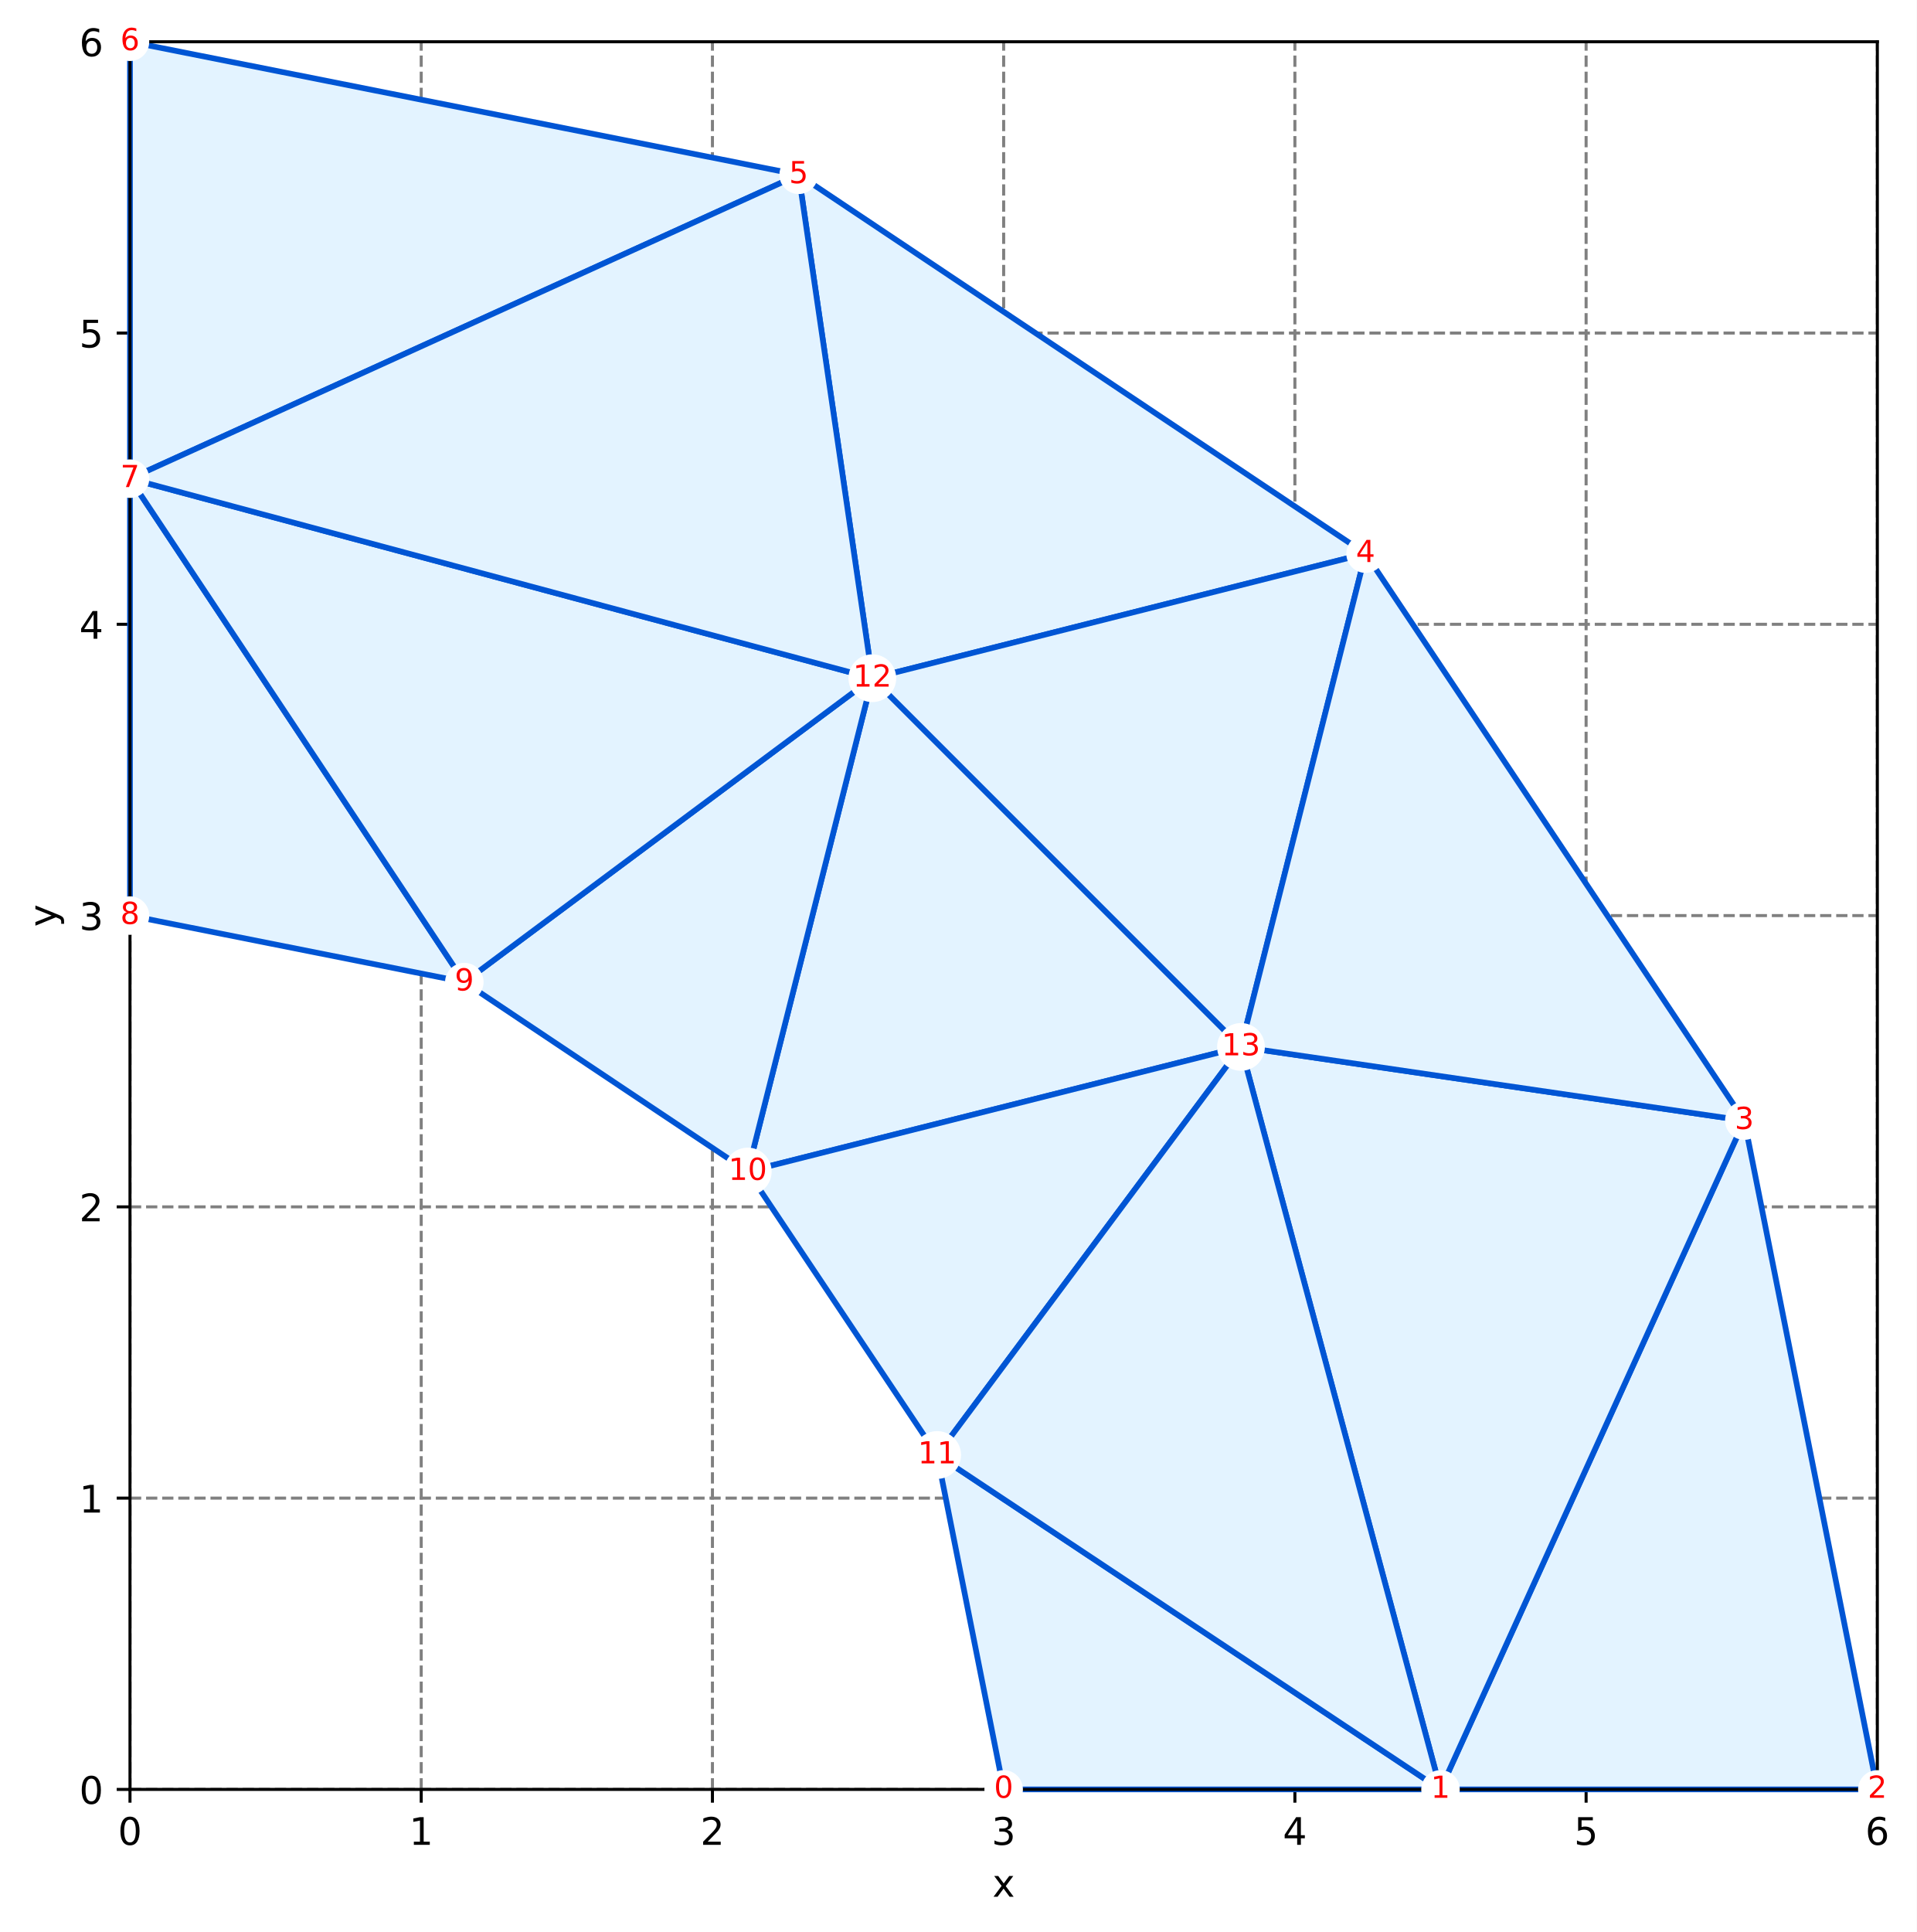
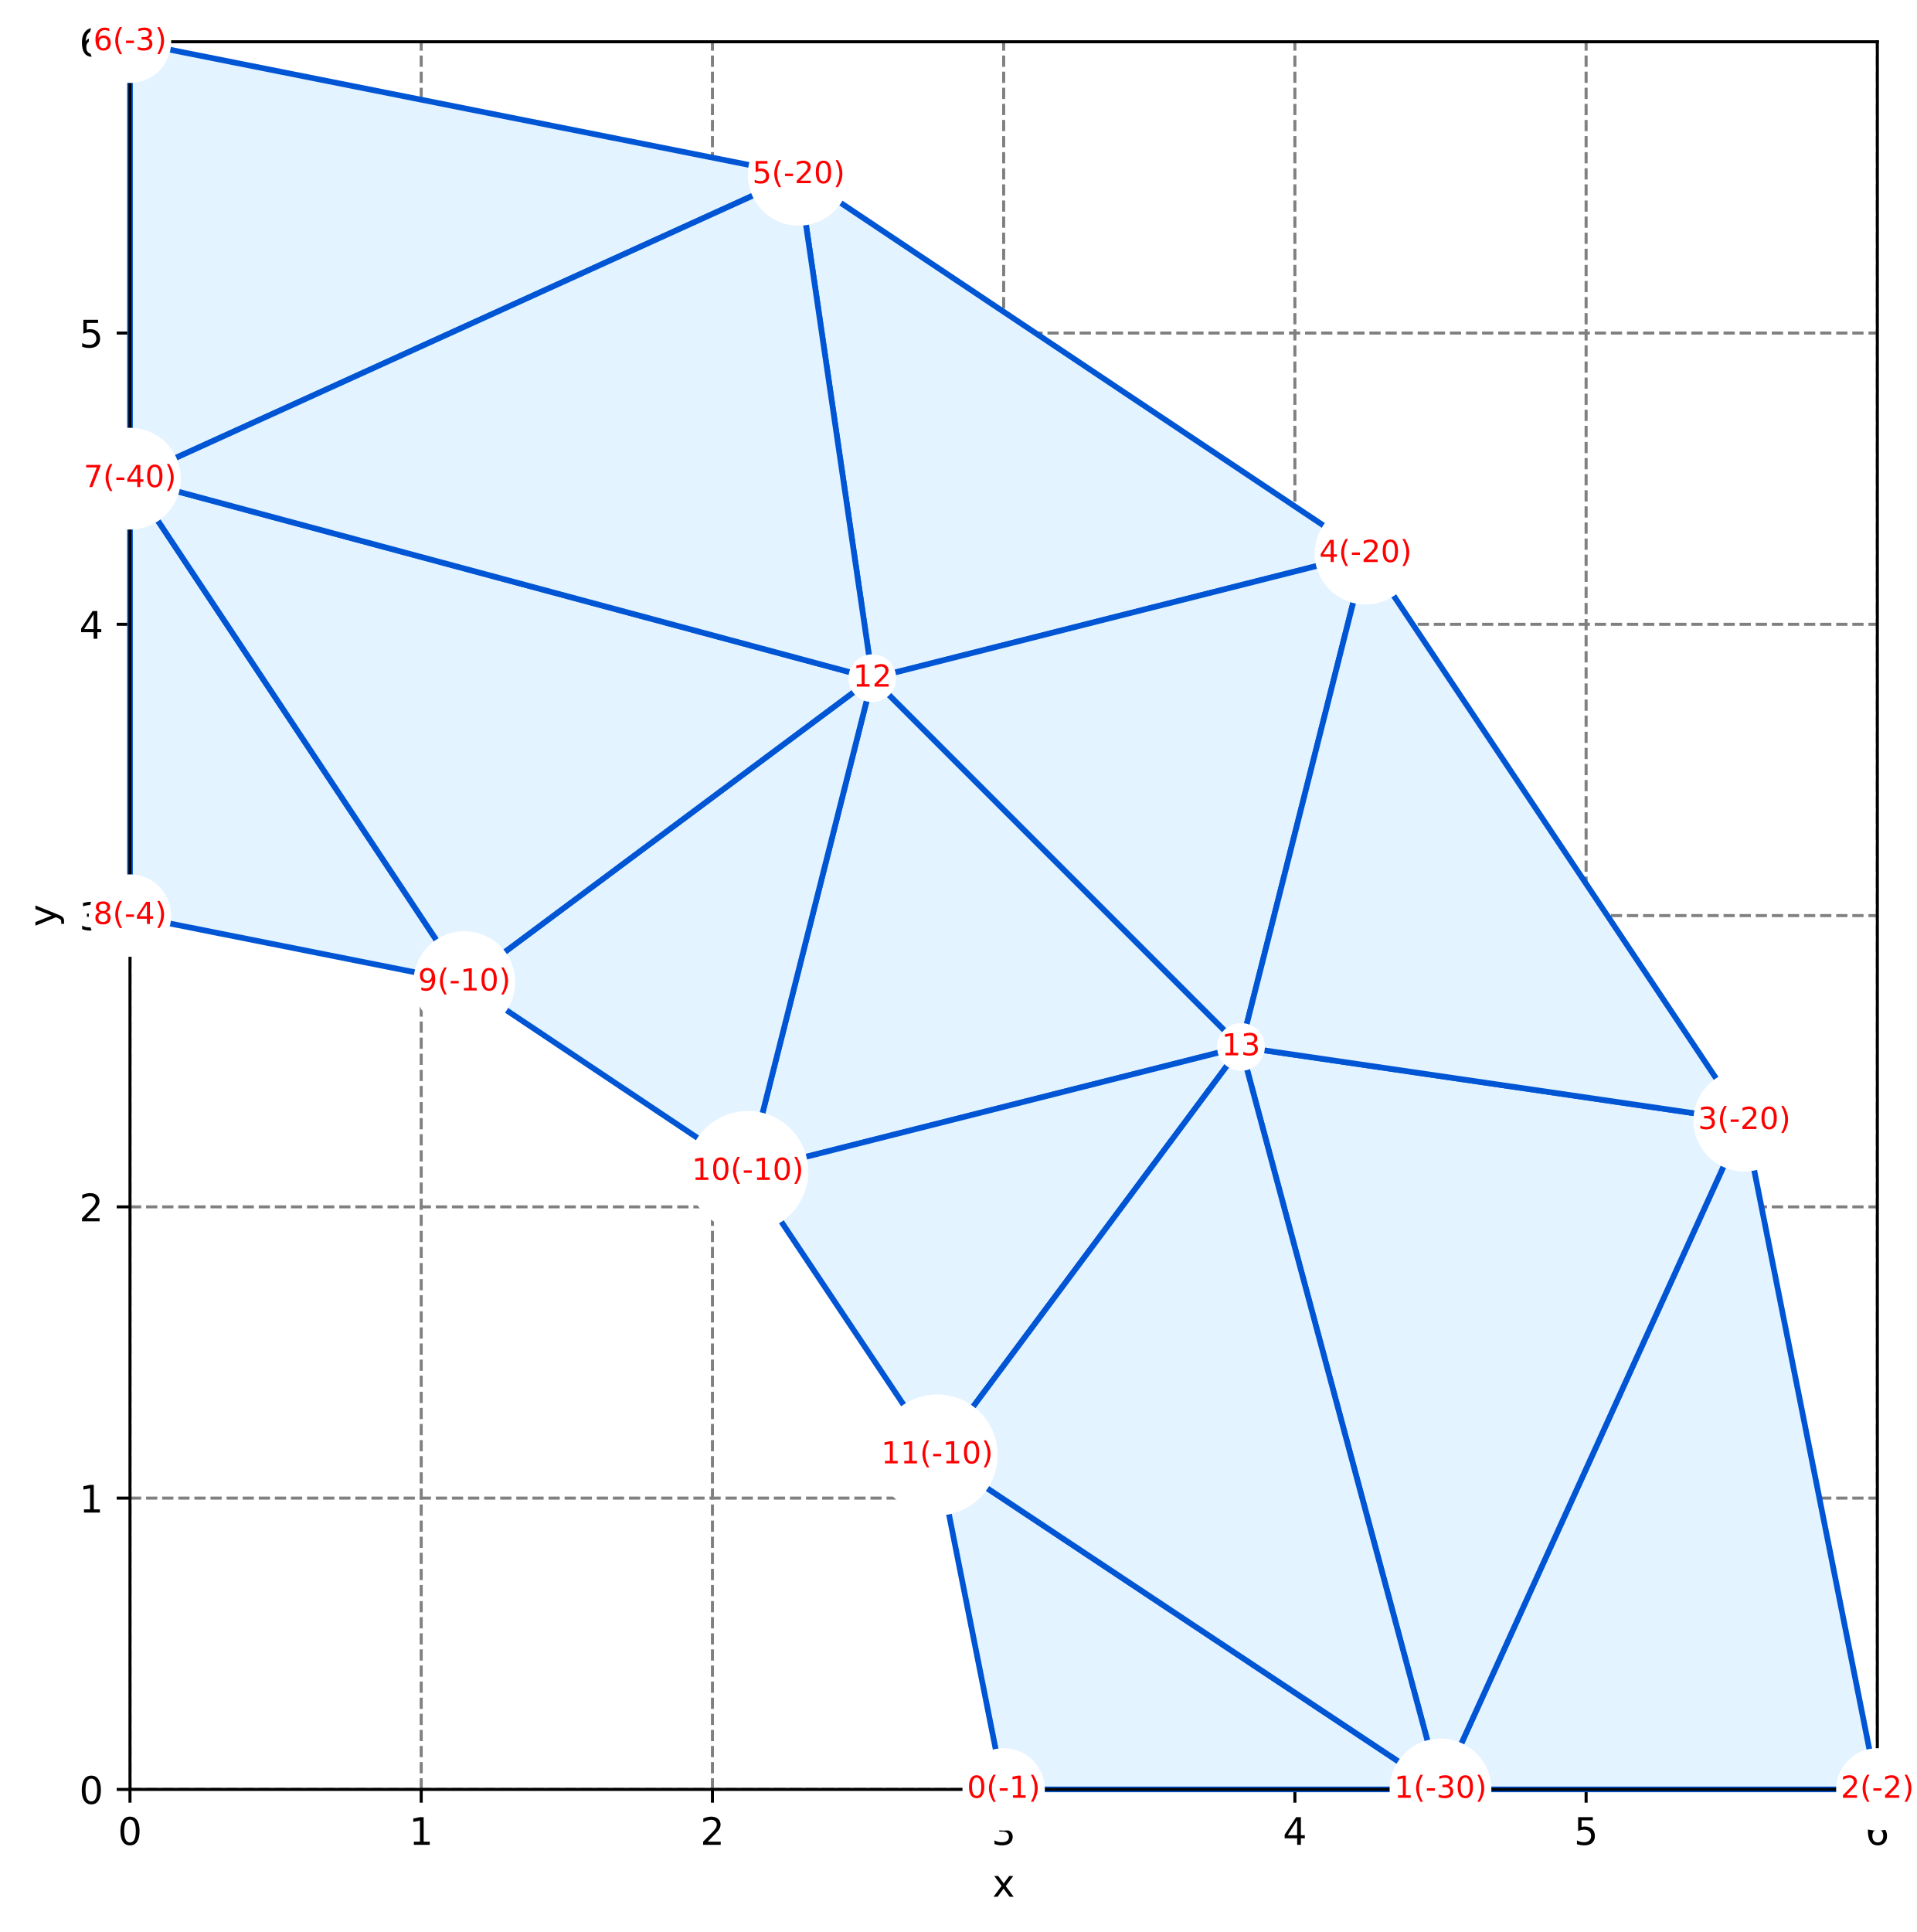
<svg xmlns="http://www.w3.org/2000/svg" xmlns:xlink="http://www.w3.org/1999/xlink" width="504.896pt" height="508.829pt" viewBox="0 0 504.896 508.829" version="1.1">
  <defs>
    <style type="text/css">*{stroke-linejoin: round; stroke-linecap: butt}</style>
  </defs>
  <g id="figure_1">
    <g id="patch_1">
      <path d="M 0 508.829  L 504.896 508.829  L 504.896 0  L 0 0  z " style="fill: #ffffff" />
    </g>
    <g id="axes_1">
      <g id="patch_2">
        <path d="M 34.241 471.273  L 494.515 471.273  L 494.515 10.999  L 34.241 10.999  z " style="fill: #ffffff" />
      </g>
      <g id="matplotlib.axis_1">
        <g id="xtick_1">
          <g id="line2d_1">
-             <path d="M 34.241 471.273  L 34.241 10.999  " clip-path="url(#p3062b65fc0)" style="fill: none; stroke-dasharray: 2.96,1.28; stroke-dashoffset: 0; stroke: #808080; stroke-width: 0.8" />
+             <path d="M 34.241 471.273  L 34.241 10.999  " clip-path="url(#p4ec8eac767)" style="fill: none; stroke-dasharray: 2.96,1.28; stroke-dashoffset: 0; stroke: #808080; stroke-width: 0.8" />
          </g>
          <g id="line2d_2">
            <defs>
-               <path id="m60d0a6fb87" d="M 0 0  L 0 3.5  " style="stroke: #000000; stroke-width: 0.8" />
+               <path id="m59cb9b3853" d="M 0 0  L 0 3.5  " style="stroke: #000000; stroke-width: 0.8" />
            </defs>
            <g>
-               <use xlink:href="#m60d0a6fb87" x="34.241" y="471.273" style="stroke: #000000; stroke-width: 0.8" />
+               <use xlink:href="#m59cb9b3853" x="34.241" y="471.273" style="stroke: #000000; stroke-width: 0.8" />
            </g>
          </g>
          <g id="text_1">
            <g transform="translate(31.05937 485.8716)scale(0.1 -0.1)">
              <defs>
                <path id="DejaVuSans-30" d="M 2034 4250  Q 1547 4250 1301 3770  Q 1056 3291 1056 2328  Q 1056 1369 1301 889  Q 1547 409 2034 409  Q 2525 409 2770 889  Q 3016 1369 3016 2328  Q 3016 3291 2770 3770  Q 2525 4250 2034 4250  z M 2034 4750  Q 2819 4750 3233 4129  Q 3647 3509 3647 2328  Q 3647 1150 3233 529  Q 2819 -91 2034 -91  Q 1250 -91 836 529  Q 422 1150 422 2328  Q 422 3509 836 4129  Q 1250 4750 2034 4750  z " transform="scale(0.015625)" />
              </defs>
              <use xlink:href="#DejaVuSans-30" />
            </g>
          </g>
        </g>
        <g id="xtick_2">
          <g id="line2d_3">
-             <path d="M 110.953 471.273  L 110.953 10.999  " clip-path="url(#p3062b65fc0)" style="fill: none; stroke-dasharray: 2.96,1.28; stroke-dashoffset: 0; stroke: #808080; stroke-width: 0.8" />
+             <path d="M 110.953 471.273  L 110.953 10.999  " clip-path="url(#p4ec8eac767)" style="fill: none; stroke-dasharray: 2.96,1.28; stroke-dashoffset: 0; stroke: #808080; stroke-width: 0.8" />
          </g>
          <g id="line2d_4">
            <g>
-               <use xlink:href="#m60d0a6fb87" x="110.953" y="471.273" style="stroke: #000000; stroke-width: 0.8" />
+               <use xlink:href="#m59cb9b3853" x="110.953" y="471.273" style="stroke: #000000; stroke-width: 0.8" />
            </g>
          </g>
          <g id="text_2">
            <g transform="translate(107.7717 485.8716)scale(0.1 -0.1)">
              <defs>
                <path id="DejaVuSans-31" d="M 794 531  L 1825 531  L 1825 4091  L 703 3866  L 703 4441  L 1819 4666  L 2450 4666  L 2450 531  L 3481 531  L 3481 0  L 794 0  L 794 531  z " transform="scale(0.015625)" />
              </defs>
              <use xlink:href="#DejaVuSans-31" />
            </g>
          </g>
        </g>
        <g id="xtick_3">
          <g id="line2d_5">
-             <path d="M 187.665 471.273  L 187.665 10.999  " clip-path="url(#p3062b65fc0)" style="fill: none; stroke-dasharray: 2.96,1.28; stroke-dashoffset: 0; stroke: #808080; stroke-width: 0.8" />
+             <path d="M 187.665 471.273  L 187.665 10.999  " clip-path="url(#p4ec8eac767)" style="fill: none; stroke-dasharray: 2.96,1.28; stroke-dashoffset: 0; stroke: #808080; stroke-width: 0.8" />
          </g>
          <g id="line2d_6">
            <g>
-               <use xlink:href="#m60d0a6fb87" x="187.665" y="471.273" style="stroke: #000000; stroke-width: 0.8" />
+               <use xlink:href="#m59cb9b3853" x="187.665" y="471.273" style="stroke: #000000; stroke-width: 0.8" />
            </g>
          </g>
          <g id="text_3">
            <g transform="translate(184.484 485.8716)scale(0.1 -0.1)">
              <defs>
                <path id="DejaVuSans-32" d="M 1228 531  L 3431 531  L 3431 0  L 469 0  L 469 531  Q 828 903 1448 1529  Q 2069 2156 2228 2338  Q 2531 2678 2651 2914  Q 2772 3150 2772 3378  Q 2772 3750 2511 3984  Q 2250 4219 1831 4219  Q 1534 4219 1204 4116  Q 875 4013 500 3803  L 500 4441  Q 881 4594 1212 4672  Q 1544 4750 1819 4750  Q 2544 4750 2975 4387  Q 3406 4025 3406 3419  Q 3406 3131 3298 2873  Q 3191 2616 2906 2266  Q 2828 2175 2409 1742  Q 1991 1309 1228 531  z " transform="scale(0.015625)" />
              </defs>
              <use xlink:href="#DejaVuSans-32" />
            </g>
          </g>
        </g>
        <g id="xtick_4">
          <g id="line2d_7">
-             <path d="M 264.378 471.273  L 264.378 10.999  " clip-path="url(#p3062b65fc0)" style="fill: none; stroke-dasharray: 2.96,1.28; stroke-dashoffset: 0; stroke: #808080; stroke-width: 0.8" />
+             <path d="M 264.378 471.273  L 264.378 10.999  " clip-path="url(#p4ec8eac767)" style="fill: none; stroke-dasharray: 2.96,1.28; stroke-dashoffset: 0; stroke: #808080; stroke-width: 0.8" />
          </g>
          <g id="line2d_8">
            <g>
-               <use xlink:href="#m60d0a6fb87" x="264.378" y="471.273" style="stroke: #000000; stroke-width: 0.8" />
+               <use xlink:href="#m59cb9b3853" x="264.378" y="471.273" style="stroke: #000000; stroke-width: 0.8" />
            </g>
          </g>
          <g id="text_4">
            <g transform="translate(261.1964 485.8716)scale(0.1 -0.1)">
              <defs>
                <path id="DejaVuSans-33" d="M 2597 2516  Q 3050 2419 3304 2112  Q 3559 1806 3559 1356  Q 3559 666 3084 287  Q 2609 -91 1734 -91  Q 1441 -91 1130 -33  Q 819 25 488 141  L 488 750  Q 750 597 1062 519  Q 1375 441 1716 441  Q 2309 441 2620 675  Q 2931 909 2931 1356  Q 2931 1769 2642 2001  Q 2353 2234 1838 2234  L 1294 2234  L 1294 2753  L 1863 2753  Q 2328 2753 2575 2939  Q 2822 3125 2822 3475  Q 2822 3834 2567 4026  Q 2313 4219 1838 4219  Q 1578 4219 1281 4162  Q 984 4106 628 3988  L 628 4550  Q 988 4650 1302 4700  Q 1616 4750 1894 4750  Q 2613 4750 3031 4423  Q 3450 4097 3450 3541  Q 3450 3153 3228 2886  Q 3006 2619 2597 2516  z " transform="scale(0.015625)" />
              </defs>
              <use xlink:href="#DejaVuSans-33" />
            </g>
          </g>
        </g>
        <g id="xtick_5">
          <g id="line2d_9">
-             <path d="M 341.09 471.273  L 341.09 10.999  " clip-path="url(#p3062b65fc0)" style="fill: none; stroke-dasharray: 2.96,1.28; stroke-dashoffset: 0; stroke: #808080; stroke-width: 0.8" />
+             <path d="M 341.09 471.273  L 341.09 10.999  " clip-path="url(#p4ec8eac767)" style="fill: none; stroke-dasharray: 2.96,1.28; stroke-dashoffset: 0; stroke: #808080; stroke-width: 0.8" />
          </g>
          <g id="line2d_10">
            <g>
-               <use xlink:href="#m60d0a6fb87" x="341.09" y="471.273" style="stroke: #000000; stroke-width: 0.8" />
+               <use xlink:href="#m59cb9b3853" x="341.09" y="471.273" style="stroke: #000000; stroke-width: 0.8" />
            </g>
          </g>
          <g id="text_5">
            <g transform="translate(337.9087 485.8716)scale(0.1 -0.1)">
              <defs>
                <path id="DejaVuSans-34" d="M 2419 4116  L 825 1625  L 2419 1625  L 2419 4116  z M 2253 4666  L 3047 4666  L 3047 1625  L 3713 1625  L 3713 1100  L 3047 1100  L 3047 0  L 2419 0  L 2419 1100  L 313 1100  L 313 1709  L 2253 4666  z " transform="scale(0.015625)" />
              </defs>
              <use xlink:href="#DejaVuSans-34" />
            </g>
          </g>
        </g>
        <g id="xtick_6">
          <g id="line2d_11">
-             <path d="M 417.802 471.273  L 417.802 10.999  " clip-path="url(#p3062b65fc0)" style="fill: none; stroke-dasharray: 2.96,1.28; stroke-dashoffset: 0; stroke: #808080; stroke-width: 0.8" />
+             <path d="M 417.802 471.273  L 417.802 10.999  " clip-path="url(#p4ec8eac767)" style="fill: none; stroke-dasharray: 2.96,1.28; stroke-dashoffset: 0; stroke: #808080; stroke-width: 0.8" />
          </g>
          <g id="line2d_12">
            <g>
-               <use xlink:href="#m60d0a6fb87" x="417.802" y="471.273" style="stroke: #000000; stroke-width: 0.8" />
+               <use xlink:href="#m59cb9b3853" x="417.802" y="471.273" style="stroke: #000000; stroke-width: 0.8" />
            </g>
          </g>
          <g id="text_6">
            <g transform="translate(414.621 485.8716)scale(0.1 -0.1)">
              <defs>
                <path id="DejaVuSans-35" d="M 691 4666  L 3169 4666  L 3169 4134  L 1269 4134  L 1269 2991  Q 1406 3038 1543 3061  Q 1681 3084 1819 3084  Q 2600 3084 3056 2656  Q 3513 2228 3513 1497  Q 3513 744 3044 326  Q 2575 -91 1722 -91  Q 1428 -91 1123 -41  Q 819 9 494 109  L 494 744  Q 775 591 1075 516  Q 1375 441 1709 441  Q 2250 441 2565 725  Q 2881 1009 2881 1497  Q 2881 1984 2565 2268  Q 2250 2553 1709 2553  Q 1456 2553 1204 2497  Q 953 2441 691 2322  L 691 4666  z " transform="scale(0.015625)" />
              </defs>
              <use xlink:href="#DejaVuSans-35" />
            </g>
          </g>
        </g>
        <g id="xtick_7">
          <g id="line2d_13">
-             <path d="M 494.515 471.273  L 494.515 10.999  " clip-path="url(#p3062b65fc0)" style="fill: none; stroke-dasharray: 2.96,1.28; stroke-dashoffset: 0; stroke: #808080; stroke-width: 0.8" />
+             <path d="M 494.515 471.273  L 494.515 10.999  " clip-path="url(#p4ec8eac767)" style="fill: none; stroke-dasharray: 2.96,1.28; stroke-dashoffset: 0; stroke: #808080; stroke-width: 0.8" />
          </g>
          <g id="line2d_14">
            <g>
-               <use xlink:href="#m60d0a6fb87" x="494.515" y="471.273" style="stroke: #000000; stroke-width: 0.8" />
+               <use xlink:href="#m59cb9b3853" x="494.515" y="471.273" style="stroke: #000000; stroke-width: 0.8" />
            </g>
          </g>
          <g id="text_7">
            <g transform="translate(491.3333 485.8716)scale(0.1 -0.1)">
              <defs>
                <path id="DejaVuSans-36" d="M 2113 2584  Q 1688 2584 1439 2293  Q 1191 2003 1191 1497  Q 1191 994 1439 701  Q 1688 409 2113 409  Q 2538 409 2786 701  Q 3034 994 3034 1497  Q 3034 2003 2786 2293  Q 2538 2584 2113 2584  z M 3366 4563  L 3366 3988  Q 3128 4100 2886 4159  Q 2644 4219 2406 4219  Q 1781 4219 1451 3797  Q 1122 3375 1075 2522  Q 1259 2794 1537 2939  Q 1816 3084 2150 3084  Q 2853 3084 3261 2657  Q 3669 2231 3669 1497  Q 3669 778 3244 343  Q 2819 -91 2113 -91  Q 1303 -91 875 529  Q 447 1150 447 2328  Q 447 3434 972 4092  Q 1497 4750 2381 4750  Q 2619 4750 2861 4703  Q 3103 4656 3366 4563  z " transform="scale(0.015625)" />
              </defs>
              <use xlink:href="#DejaVuSans-36" />
            </g>
          </g>
        </g>
        <g id="text_8">
          <g transform="translate(261.4182 499.5498)scale(0.1 -0.1)">
            <defs>
              <path id="DejaVuSans-78" d="M 3513 3500  L 2247 1797  L 3578 0  L 2900 0  L 1881 1375  L 863 0  L 184 0  L 1544 1831  L 300 3500  L 978 3500  L 1906 2253  L 2834 3500  L 3513 3500  z " transform="scale(0.015625)" />
            </defs>
            <use xlink:href="#DejaVuSans-78" />
          </g>
        </g>
      </g>
      <g id="matplotlib.axis_2">
        <g id="ytick_1">
          <g id="line2d_15">
-             <path d="M 34.241 471.273  L 494.515 471.273  " clip-path="url(#p3062b65fc0)" style="fill: none; stroke-dasharray: 2.96,1.28; stroke-dashoffset: 0; stroke: #808080; stroke-width: 0.8" />
+             <path d="M 34.241 471.273  L 494.515 471.273  " clip-path="url(#p4ec8eac767)" style="fill: none; stroke-dasharray: 2.96,1.28; stroke-dashoffset: 0; stroke: #808080; stroke-width: 0.8" />
          </g>
          <g id="line2d_16">
            <defs>
-               <path id="m054d31f12f" d="M 0 0  L -3.5 0  " style="stroke: #000000; stroke-width: 0.8" />
+               <path id="mbaa364df03" d="M 0 0  L -3.5 0  " style="stroke: #000000; stroke-width: 0.8" />
            </defs>
            <g>
-               <use xlink:href="#m054d31f12f" x="34.241" y="471.273" style="stroke: #000000; stroke-width: 0.8" />
+               <use xlink:href="#mbaa364df03" x="34.241" y="471.273" style="stroke: #000000; stroke-width: 0.8" />
            </g>
          </g>
          <g id="text_9">
            <g transform="translate(20.87813 475.0724)scale(0.1 -0.1)">
              <use xlink:href="#DejaVuSans-30" />
            </g>
          </g>
        </g>
        <g id="ytick_2">
          <g id="line2d_17">
-             <path d="M 34.241 394.561  L 494.515 394.561  " clip-path="url(#p3062b65fc0)" style="fill: none; stroke-dasharray: 2.96,1.28; stroke-dashoffset: 0; stroke: #808080; stroke-width: 0.8" />
+             <path d="M 34.241 394.561  L 494.515 394.561  " clip-path="url(#p4ec8eac767)" style="fill: none; stroke-dasharray: 2.96,1.28; stroke-dashoffset: 0; stroke: #808080; stroke-width: 0.8" />
          </g>
          <g id="line2d_18">
            <g>
-               <use xlink:href="#m054d31f12f" x="34.241" y="394.561" style="stroke: #000000; stroke-width: 0.8" />
+               <use xlink:href="#mbaa364df03" x="34.241" y="394.561" style="stroke: #000000; stroke-width: 0.8" />
            </g>
          </g>
          <g id="text_10">
            <g transform="translate(20.87813 398.3601)scale(0.1 -0.1)">
              <use xlink:href="#DejaVuSans-31" />
            </g>
          </g>
        </g>
        <g id="ytick_3">
          <g id="line2d_19">
-             <path d="M 34.241 317.849  L 494.515 317.849  " clip-path="url(#p3062b65fc0)" style="fill: none; stroke-dasharray: 2.96,1.28; stroke-dashoffset: 0; stroke: #808080; stroke-width: 0.8" />
+             <path d="M 34.241 317.849  L 494.515 317.849  " clip-path="url(#p4ec8eac767)" style="fill: none; stroke-dasharray: 2.96,1.28; stroke-dashoffset: 0; stroke: #808080; stroke-width: 0.8" />
          </g>
          <g id="line2d_20">
            <g>
-               <use xlink:href="#m054d31f12f" x="34.241" y="317.849" style="stroke: #000000; stroke-width: 0.8" />
+               <use xlink:href="#mbaa364df03" x="34.241" y="317.849" style="stroke: #000000; stroke-width: 0.8" />
            </g>
          </g>
          <g id="text_11">
            <g transform="translate(20.87813 321.6478)scale(0.1 -0.1)">
              <use xlink:href="#DejaVuSans-32" />
            </g>
          </g>
        </g>
        <g id="ytick_4">
          <g id="line2d_21">
-             <path d="M 34.241 241.136  L 494.515 241.136  " clip-path="url(#p3062b65fc0)" style="fill: none; stroke-dasharray: 2.96,1.28; stroke-dashoffset: 0; stroke: #808080; stroke-width: 0.8" />
+             <path d="M 34.241 241.136  L 494.515 241.136  " clip-path="url(#p4ec8eac767)" style="fill: none; stroke-dasharray: 2.96,1.28; stroke-dashoffset: 0; stroke: #808080; stroke-width: 0.8" />
          </g>
          <g id="line2d_22">
            <g>
-               <use xlink:href="#m054d31f12f" x="34.241" y="241.136" style="stroke: #000000; stroke-width: 0.8" />
+               <use xlink:href="#mbaa364df03" x="34.241" y="241.136" style="stroke: #000000; stroke-width: 0.8" />
            </g>
          </g>
          <g id="text_12">
            <g transform="translate(20.87813 244.9354)scale(0.1 -0.1)">
              <use xlink:href="#DejaVuSans-33" />
            </g>
          </g>
        </g>
        <g id="ytick_5">
          <g id="line2d_23">
-             <path d="M 34.241 164.424  L 494.515 164.424  " clip-path="url(#p3062b65fc0)" style="fill: none; stroke-dasharray: 2.96,1.28; stroke-dashoffset: 0; stroke: #808080; stroke-width: 0.8" />
+             <path d="M 34.241 164.424  L 494.515 164.424  " clip-path="url(#p4ec8eac767)" style="fill: none; stroke-dasharray: 2.96,1.28; stroke-dashoffset: 0; stroke: #808080; stroke-width: 0.8" />
          </g>
          <g id="line2d_24">
            <g>
-               <use xlink:href="#m054d31f12f" x="34.241" y="164.424" style="stroke: #000000; stroke-width: 0.8" />
+               <use xlink:href="#mbaa364df03" x="34.241" y="164.424" style="stroke: #000000; stroke-width: 0.8" />
            </g>
          </g>
          <g id="text_13">
            <g transform="translate(20.87813 168.2231)scale(0.1 -0.1)">
              <use xlink:href="#DejaVuSans-34" />
            </g>
          </g>
        </g>
        <g id="ytick_6">
          <g id="line2d_25">
-             <path d="M 34.241 87.712  L 494.515 87.712  " clip-path="url(#p3062b65fc0)" style="fill: none; stroke-dasharray: 2.96,1.28; stroke-dashoffset: 0; stroke: #808080; stroke-width: 0.8" />
+             <path d="M 34.241 87.712  L 494.515 87.712  " clip-path="url(#p4ec8eac767)" style="fill: none; stroke-dasharray: 2.96,1.28; stroke-dashoffset: 0; stroke: #808080; stroke-width: 0.8" />
          </g>
          <g id="line2d_26">
            <g>
-               <use xlink:href="#m054d31f12f" x="34.241" y="87.712" style="stroke: #000000; stroke-width: 0.8" />
+               <use xlink:href="#mbaa364df03" x="34.241" y="87.712" style="stroke: #000000; stroke-width: 0.8" />
            </g>
          </g>
          <g id="text_14">
            <g transform="translate(20.87813 91.51077)scale(0.1 -0.1)">
              <use xlink:href="#DejaVuSans-35" />
            </g>
          </g>
        </g>
        <g id="ytick_7">
          <g id="line2d_27">
-             <path d="M 34.241 10.999  L 494.515 10.999  " clip-path="url(#p3062b65fc0)" style="fill: none; stroke-dasharray: 2.96,1.28; stroke-dashoffset: 0; stroke: #808080; stroke-width: 0.8" />
+             <path d="M 34.241 10.999  L 494.515 10.999  " clip-path="url(#p4ec8eac767)" style="fill: none; stroke-dasharray: 2.96,1.28; stroke-dashoffset: 0; stroke: #808080; stroke-width: 0.8" />
          </g>
          <g id="line2d_28">
            <g>
-               <use xlink:href="#m054d31f12f" x="34.241" y="10.999" style="stroke: #000000; stroke-width: 0.8" />
+               <use xlink:href="#mbaa364df03" x="34.241" y="10.999" style="stroke: #000000; stroke-width: 0.8" />
            </g>
          </g>
          <g id="text_15">
            <g transform="translate(20.87813 14.79844)scale(0.1 -0.1)">
              <use xlink:href="#DejaVuSans-36" />
            </g>
          </g>
        </g>
        <g id="text_16">
          <g transform="translate(14.79844 244.0956)rotate(-90)scale(0.1 -0.1)">
            <defs>
              <path id="DejaVuSans-79" d="M 2059 -325  Q 1816 -950 1584 -1140  Q 1353 -1331 966 -1331  L 506 -1331  L 506 -850  L 844 -850  Q 1081 -850 1212 -737  Q 1344 -625 1503 -206  L 1606 56  L 191 3500  L 800 3500  L 1894 763  L 2988 3500  L 3597 3500  L 2059 -325  z " transform="scale(0.015625)" />
            </defs>
            <use xlink:href="#DejaVuSans-79" />
          </g>
        </g>
      </g>
      <g id="patch_3">
        <path d="M 326.892 275.73  L 229.784 178.622  L 196.972 308.542  L 326.892 275.73  " style="fill: #e3f3ff; stroke: #0055d4; stroke-width: 1.5; stroke-linejoin: miter" />
      </g>
      <g id="patch_4">
        <path d="M 359.703 145.81  L 210.38 46.035  L 229.784 178.622  L 359.703 145.81  " style="fill: #e3f3ff; stroke: #0055d4; stroke-width: 1.5; stroke-linejoin: miter" />
      </g>
      <g id="patch_5">
        <path d="M 196.972 308.542  L 229.784 178.622  L 122.31 258.654  L 196.972 308.542  " style="fill: #e3f3ff; stroke: #0055d4; stroke-width: 1.5; stroke-linejoin: miter" />
      </g>
      <g id="patch_6">
        <path d="M 34.241 241.136  L 122.31 258.654  L 34.241 126.068  L 34.241 241.136  " style="fill: #e3f3ff; stroke: #0055d4; stroke-width: 1.5; stroke-linejoin: miter" />
      </g>
      <g id="patch_7">
        <path d="M 34.241 126.068  L 210.38 46.035  L 34.241 10.999  L 34.241 126.068  " style="fill: #e3f3ff; stroke: #0055d4; stroke-width: 1.5; stroke-linejoin: miter" />
      </g>
      <g id="patch_8">
        <path d="M 34.241 126.068  L 122.31 258.654  L 229.784 178.622  L 34.241 126.068  " style="fill: #e3f3ff; stroke: #0055d4; stroke-width: 1.5; stroke-linejoin: miter" />
      </g>
      <g id="patch_9">
        <path d="M 210.38 46.035  L 34.241 126.068  L 229.784 178.622  L 210.38 46.035  " style="fill: #e3f3ff; stroke: #0055d4; stroke-width: 1.5; stroke-linejoin: miter" />
      </g>
      <g id="patch_10">
        <path d="M 229.784 178.622  L 326.892 275.73  L 359.703 145.81  L 229.784 178.622  " style="fill: #e3f3ff; stroke: #0055d4; stroke-width: 1.5; stroke-linejoin: miter" />
      </g>
      <g id="patch_11">
        <path d="M 264.378 471.273  L 379.446 471.273  L 246.859 383.204  L 264.378 471.273  " style="fill: #e3f3ff; stroke: #0055d4; stroke-width: 1.5; stroke-linejoin: miter" />
      </g>
      <g id="patch_12">
        <path d="M 379.446 471.273  L 494.515 471.273  L 459.478 295.134  L 379.446 471.273  " style="fill: #e3f3ff; stroke: #0055d4; stroke-width: 1.5; stroke-linejoin: miter" />
      </g>
      <g id="patch_13">
        <path d="M 326.892 275.73  L 196.972 308.542  L 246.859 383.204  L 326.892 275.73  " style="fill: #e3f3ff; stroke: #0055d4; stroke-width: 1.5; stroke-linejoin: miter" />
      </g>
      <g id="patch_14">
        <path d="M 326.892 275.73  L 379.446 471.273  L 459.478 295.134  L 326.892 275.73  " style="fill: #e3f3ff; stroke: #0055d4; stroke-width: 1.5; stroke-linejoin: miter" />
      </g>
      <g id="patch_15">
        <path d="M 246.859 383.204  L 379.446 471.273  L 326.892 275.73  L 246.859 383.204  " style="fill: #e3f3ff; stroke: #0055d4; stroke-width: 1.5; stroke-linejoin: miter" />
      </g>
      <g id="patch_16">
        <path d="M 459.478 295.134  L 359.703 145.81  L 326.892 275.73  L 459.478 295.134  " style="fill: #e3f3ff; stroke: #0055d4; stroke-width: 1.5; stroke-linejoin: miter" />
      </g>
      <g id="patch_17">
        <path d="M 34.241 471.273  L 34.241 10.999  " style="fill: none; stroke: #000000; stroke-width: 0.8; stroke-linejoin: miter; stroke-linecap: square" />
      </g>
      <g id="patch_18">
        <path d="M 494.515 471.273  L 494.515 10.999  " style="fill: none; stroke: #000000; stroke-width: 0.8; stroke-linejoin: miter; stroke-linecap: square" />
      </g>
      <g id="patch_19">
        <path d="M 34.241 471.273  L 494.515 471.273  " style="fill: none; stroke: #000000; stroke-width: 0.8; stroke-linejoin: miter; stroke-linecap: square" />
      </g>
      <g id="patch_20">
        <path d="M 34.241 10.999  L 494.515 10.999  " style="fill: none; stroke: #000000; stroke-width: 0.8; stroke-linejoin: miter; stroke-linecap: square" />
      </g>
      <g id="text_17">
        <g id="patch_21">
-           <path d="M 264.378 476.344  C 265.723 476.344 267.013 475.81 267.964 474.859  C 268.915 473.908 269.449 472.618 269.449 471.273  C 269.449 469.928 268.915 468.638 267.964 467.687  C 267.013 466.736 265.723 466.202 264.378 466.202  C 263.033 466.202 261.743 466.736 260.792 467.687  C 259.841 468.638 259.306 469.928 259.306 471.273  C 259.306 472.618 259.841 473.908 260.792 474.859  C 261.743 475.81 263.033 476.344 264.378 476.344  z " style="fill: #ffffff" />
-         </g>
-         <g style="fill: #ff0000" transform="translate(261.8326 473.4807)scale(0.08 -0.08)">
+           <path d="M 264.378 482.128  C 267.256 482.128 270.017 480.984 272.053 478.948  C 274.088 476.913 275.232 474.152 275.232 471.273  C 275.232 468.395 274.088 465.633 272.053 463.598  C 270.017 461.563 267.256 460.419 264.378 460.419  C 261.499 460.419 258.738 461.563 256.702 463.598  C 254.667 465.633 253.523 468.395 253.523 471.273  C 253.523 474.152 254.667 476.913 256.702 478.948  C 258.738 480.984 261.499 482.128 264.378 482.128  z " style="fill: #ffffff" />
+         </g>
+         <g style="fill: #ff0000" transform="translate(254.7232 473.4807)scale(0.08 -0.08)">
+           <defs>
+             <path id="DejaVuSans-28" d="M 1984 4856  Q 1566 4138 1362 3434  Q 1159 2731 1159 2009  Q 1159 1288 1364 580  Q 1569 -128 1984 -844  L 1484 -844  Q 1016 -109 783 600  Q 550 1309 550 2009  Q 550 2706 781 3412  Q 1013 4119 1484 4856  L 1984 4856  z " transform="scale(0.015625)" />
+             <path id="DejaVuSans-2d" d="M 313 2009  L 1997 2009  L 1997 1497  L 313 1497  L 313 2009  z " transform="scale(0.015625)" />
+             <path id="DejaVuSans-29" d="M 513 4856  L 1013 4856  Q 1481 4119 1714 3412  Q 1947 2706 1947 2009  Q 1947 1309 1714 600  Q 1481 -109 1013 -844  L 513 -844  Q 928 -128 1133 580  Q 1338 1288 1338 2009  Q 1338 2731 1133 3434  Q 928 4138 513 4856  z " transform="scale(0.015625)" />
+           </defs>
          <use xlink:href="#DejaVuSans-30" />
+           <use xlink:href="#DejaVuSans-28" x="63.623" />
+           <use xlink:href="#DejaVuSans-2d" x="102.637" />
+           <use xlink:href="#DejaVuSans-31" x="138.721" />
+           <use xlink:href="#DejaVuSans-29" x="202.344" />
        </g>
      </g>
      <g id="text_18">
        <g id="patch_22">
-           <path d="M 379.446 476.344  C 380.791 476.344 382.081 475.81 383.032 474.859  C 383.983 473.908 384.517 472.618 384.517 471.273  C 384.517 469.928 383.983 468.638 383.032 467.687  C 382.081 466.736 380.791 466.202 379.446 466.202  C 378.101 466.202 376.811 466.736 375.86 467.687  C 374.909 468.638 374.375 469.928 374.375 471.273  C 374.375 472.618 374.909 473.908 375.86 474.859  C 376.811 475.81 378.101 476.344 379.446 476.344  z " style="fill: #ffffff" />
-         </g>
-         <g style="fill: #ff0000" transform="translate(376.9011 473.4807)scale(0.08 -0.08)">
+           <path d="M 379.446 484.673  C 383 484.673 386.408 483.261 388.921 480.748  C 391.434 478.235 392.845 474.827 392.845 471.273  C 392.845 467.72 391.434 464.311 388.921 461.798  C 386.408 459.286 383 457.874 379.446 457.874  C 375.893 457.874 372.484 459.286 369.971 461.798  C 367.459 464.311 366.047 467.72 366.047 471.273  C 366.047 474.827 367.459 478.235 369.971 480.748  C 372.484 483.261 375.893 484.673 379.446 484.673  z " style="fill: #ffffff" />
+         </g>
+         <g style="fill: #ff0000" transform="translate(367.2467 473.4807)scale(0.08 -0.08)">
          <use xlink:href="#DejaVuSans-31" />
+           <use xlink:href="#DejaVuSans-28" x="63.623" />
+           <use xlink:href="#DejaVuSans-2d" x="102.637" />
+           <use xlink:href="#DejaVuSans-33" x="138.721" />
+           <use xlink:href="#DejaVuSans-30" x="202.344" />
+           <use xlink:href="#DejaVuSans-29" x="265.967" />
        </g>
      </g>
      <g id="text_19">
        <g id="patch_23">
-           <path d="M 494.515 476.344  C 495.86 476.344 497.15 475.81 498.101 474.859  C 499.052 473.908 499.586 472.618 499.586 471.273  C 499.586 469.928 499.052 468.638 498.101 467.687  C 497.15 466.736 495.86 466.202 494.515 466.202  C 493.17 466.202 491.88 466.736 490.929 467.687  C 489.978 468.638 489.443 469.928 489.443 471.273  C 489.443 472.618 489.978 473.908 490.929 474.859  C 491.88 475.81 493.17 476.344 494.515 476.344  z " style="fill: #ffffff" />
-         </g>
-         <g style="fill: #ff0000" transform="translate(491.9696 473.4807)scale(0.08 -0.08)">
+           <path d="M 494.515 482.128  C 497.393 482.128 500.154 480.984 502.19 478.948  C 504.225 476.913 505.369 474.152 505.369 471.273  C 505.369 468.395 504.225 465.633 502.19 463.598  C 500.154 461.563 497.393 460.419 494.515 460.419  C 491.636 460.419 488.875 461.563 486.839 463.598  C 484.804 465.633 483.66 468.395 483.66 471.273  C 483.66 474.152 484.804 476.913 486.839 478.948  C 488.875 480.984 491.636 482.128 494.515 482.128  z " style="fill: #ffffff" />
+         </g>
+         <g style="fill: #ff0000" transform="translate(484.8602 473.4807)scale(0.08 -0.08)">
          <use xlink:href="#DejaVuSans-32" />
+           <use xlink:href="#DejaVuSans-28" x="63.623" />
+           <use xlink:href="#DejaVuSans-2d" x="102.637" />
+           <use xlink:href="#DejaVuSans-32" x="138.721" />
+           <use xlink:href="#DejaVuSans-29" x="202.344" />
        </g>
      </g>
      <g id="text_20">
        <g id="patch_24">
-           <path d="M 459.478 300.205  C 460.823 300.205 462.113 299.671 463.064 298.72  C 464.015 297.769 464.55 296.479 464.55 295.134  C 464.55 293.789 464.015 292.499 463.064 291.548  C 462.113 290.597 460.823 290.063 459.478 290.063  C 458.133 290.063 456.843 290.597 455.892 291.548  C 454.941 292.499 454.407 293.789 454.407 295.134  C 454.407 296.479 454.941 297.769 455.892 298.72  C 456.843 299.671 458.133 300.205 459.478 300.205  z " style="fill: #ffffff" />
-         </g>
-         <g style="fill: #ff0000" transform="translate(456.9333 297.3415)scale(0.08 -0.08)">
+           <path d="M 459.478 308.533  C 463.032 308.533 466.44 307.122 468.953 304.609  C 471.466 302.096 472.878 298.688 472.878 295.134  C 472.878 291.58 471.466 288.172 468.953 285.659  C 466.44 283.146 463.032 281.735 459.478 281.735  C 455.925 281.735 452.516 283.146 450.004 285.659  C 447.491 288.172 446.079 291.58 446.079 295.134  C 446.079 298.688 447.491 302.096 450.004 304.609  C 452.516 307.122 455.925 308.533 459.478 308.533  z " style="fill: #ffffff" />
+         </g>
+         <g style="fill: #ff0000" transform="translate(447.279 297.3415)scale(0.08 -0.08)">
          <use xlink:href="#DejaVuSans-33" />
+           <use xlink:href="#DejaVuSans-28" x="63.623" />
+           <use xlink:href="#DejaVuSans-2d" x="102.637" />
+           <use xlink:href="#DejaVuSans-32" x="138.721" />
+           <use xlink:href="#DejaVuSans-30" x="202.344" />
+           <use xlink:href="#DejaVuSans-29" x="265.967" />
        </g>
      </g>
      <g id="text_21">
        <g id="patch_25">
-           <path d="M 359.703 150.882  C 361.048 150.882 362.338 150.347 363.289 149.396  C 364.24 148.445 364.775 147.155 364.775 145.81  C 364.775 144.465 364.24 143.175 363.289 142.224  C 362.338 141.273 361.048 140.739 359.703 140.739  C 358.359 140.739 357.069 141.273 356.118 142.224  C 355.167 143.175 354.632 144.465 354.632 145.81  C 354.632 147.155 355.167 148.445 356.118 149.396  C 357.069 150.347 358.359 150.882 359.703 150.882  z " style="fill: #ffffff" />
-         </g>
-         <g style="fill: #ff0000" transform="translate(357.1585 148.0178)scale(0.08 -0.08)">
+           <path d="M 359.703 159.21  C 363.257 159.21 366.666 157.798 369.178 155.285  C 371.691 152.772 373.103 149.364 373.103 145.81  C 373.103 142.257 371.691 138.848 369.178 136.336  C 366.666 133.823 363.257 132.411 359.703 132.411  C 356.15 132.411 352.741 133.823 350.229 136.336  C 347.716 138.848 346.304 142.257 346.304 145.81  C 346.304 149.364 347.716 152.772 350.229 155.285  C 352.741 157.798 356.15 159.21 359.703 159.21  z " style="fill: #ffffff" />
+         </g>
+         <g style="fill: #ff0000" transform="translate(347.5041 148.0178)scale(0.08 -0.08)">
          <use xlink:href="#DejaVuSans-34" />
+           <use xlink:href="#DejaVuSans-28" x="63.623" />
+           <use xlink:href="#DejaVuSans-2d" x="102.637" />
+           <use xlink:href="#DejaVuSans-32" x="138.721" />
+           <use xlink:href="#DejaVuSans-30" x="202.344" />
+           <use xlink:href="#DejaVuSans-29" x="265.967" />
        </g>
      </g>
      <g id="text_22">
        <g id="patch_26">
-           <path d="M 210.38 51.107  C 211.725 51.107 213.015 50.572 213.966 49.621  C 214.917 48.67 215.451 47.38 215.451 46.035  C 215.451 44.691 214.917 43.401 213.966 42.45  C 213.015 41.499 211.725 40.964 210.38 40.964  C 209.035 40.964 207.745 41.499 206.794 42.45  C 205.843 43.401 205.309 44.691 205.309 46.035  C 205.309 47.38 205.843 48.67 206.794 49.621  C 207.745 50.572 209.035 51.107 210.38 51.107  z " style="fill: #ffffff" />
-         </g>
-         <g style="fill: #ff0000" transform="translate(207.8348 48.24299)scale(0.08 -0.08)">
+           <path d="M 210.38 59.435  C 213.933 59.435 217.342 58.023 219.855 55.51  C 222.367 52.998 223.779 49.589 223.779 46.035  C 223.779 42.482 222.367 39.073 219.855 36.561  C 217.342 34.048 213.933 32.636 210.38 32.636  C 206.826 32.636 203.418 34.048 200.905 36.561  C 198.392 39.073 196.98 42.482 196.98 46.035  C 196.98 49.589 198.392 52.998 200.905 55.51  C 203.418 58.023 206.826 59.435 210.38 59.435  z " style="fill: #ffffff" />
+         </g>
+         <g style="fill: #ff0000" transform="translate(198.1805 48.24299)scale(0.08 -0.08)">
          <use xlink:href="#DejaVuSans-35" />
+           <use xlink:href="#DejaVuSans-28" x="63.623" />
+           <use xlink:href="#DejaVuSans-2d" x="102.637" />
+           <use xlink:href="#DejaVuSans-32" x="138.721" />
+           <use xlink:href="#DejaVuSans-30" x="202.344" />
+           <use xlink:href="#DejaVuSans-29" x="265.967" />
        </g>
      </g>
      <g id="text_23">
        <g id="patch_27">
-           <path d="M 34.241 16.07  C 35.586 16.07 36.876 15.536 37.827 14.585  C 38.778 13.634 39.312 12.344 39.312 10.999  C 39.312 9.654 38.778 8.364 37.827 7.413  C 36.876 6.462 35.586 5.928 34.241 5.928  C 32.896 5.928 31.606 6.462 30.655 7.413  C 29.704 8.364 29.169 9.654 29.169 10.999  C 29.169 12.344 29.704 13.634 30.655 14.585  C 31.606 15.536 32.896 16.07 34.241 16.07  z " style="fill: #ffffff" />
-         </g>
-         <g style="fill: #ff0000" transform="translate(31.69562 13.20672)scale(0.08 -0.08)">
+           <path d="M 34.241 21.854  C 37.119 21.854 39.88 20.71 41.916 18.674  C 43.951 16.639 45.095 13.878 45.095 10.999  C 45.095 8.121 43.951 5.36 41.916 3.324  C 39.88 1.289 37.119 0.145 34.241 0.145  C 31.362 0.145 28.601 1.289 26.565 3.324  C 24.53 5.36 23.386 8.121 23.386 10.999  C 23.386 13.878 24.53 16.639 26.565 18.674  C 28.601 20.71 31.362 21.854 34.241 21.854  z " style="fill: #ffffff" />
+         </g>
+         <g style="fill: #ff0000" transform="translate(24.58625 13.20672)scale(0.08 -0.08)">
          <use xlink:href="#DejaVuSans-36" />
+           <use xlink:href="#DejaVuSans-28" x="63.623" />
+           <use xlink:href="#DejaVuSans-2d" x="102.637" />
+           <use xlink:href="#DejaVuSans-33" x="138.721" />
+           <use xlink:href="#DejaVuSans-29" x="202.344" />
        </g>
      </g>
      <g id="text_24">
        <g id="patch_28">
-           <path d="M 34.241 131.139  C 35.586 131.139 36.876 130.605 37.827 129.654  C 38.778 128.703 39.312 127.413 39.312 126.068  C 39.312 124.723 38.778 123.433 37.827 122.482  C 36.876 121.531 35.586 120.996 34.241 120.996  C 32.896 120.996 31.606 121.531 30.655 122.482  C 29.704 123.433 29.169 124.723 29.169 126.068  C 29.169 127.413 29.704 128.703 30.655 129.654  C 31.606 130.605 32.896 131.139 34.241 131.139  z " style="fill: #ffffff" />
-         </g>
-         <g style="fill: #ff0000" transform="translate(31.69562 128.2752)scale(0.08 -0.08)">
+           <path d="M 34.241 139.467  C 37.794 139.467 41.203 138.055 43.715 135.543  C 46.228 133.03 47.64 129.621 47.64 126.068  C 47.64 122.514 46.228 119.106 43.715 116.593  C 41.203 114.08 37.794 112.668 34.241 112.668  C 30.687 112.668 27.279 114.08 24.766 116.593  C 22.253 119.106 20.841 122.514 20.841 126.068  C 20.841 129.621 22.253 133.03 24.766 135.543  C 27.279 138.055 30.687 139.467 34.241 139.467  z " style="fill: #ffffff" />
+         </g>
+         <g style="fill: #ff0000" transform="translate(22.04125 128.2752)scale(0.08 -0.08)">
          <defs>
            <path id="DejaVuSans-37" d="M 525 4666  L 3525 4666  L 3525 4397  L 1831 0  L 1172 0  L 2766 4134  L 525 4134  L 525 4666  z " transform="scale(0.015625)" />
          </defs>
          <use xlink:href="#DejaVuSans-37" />
+           <use xlink:href="#DejaVuSans-28" x="63.623" />
+           <use xlink:href="#DejaVuSans-2d" x="102.637" />
+           <use xlink:href="#DejaVuSans-34" x="138.721" />
+           <use xlink:href="#DejaVuSans-30" x="202.344" />
+           <use xlink:href="#DejaVuSans-29" x="265.967" />
        </g>
      </g>
      <g id="text_25">
        <g id="patch_29">
-           <path d="M 34.241 246.207  C 35.586 246.207 36.876 245.673 37.827 244.722  C 38.778 243.771 39.312 242.481 39.312 241.136  C 39.312 239.791 38.778 238.501 37.827 237.55  C 36.876 236.599 35.586 236.065 34.241 236.065  C 32.896 236.065 31.606 236.599 30.655 237.55  C 29.704 238.501 29.169 239.791 29.169 241.136  C 29.169 242.481 29.704 243.771 30.655 244.722  C 31.606 245.673 32.896 246.207 34.241 246.207  z " style="fill: #ffffff" />
-         </g>
-         <g style="fill: #ff0000" transform="translate(31.69562 243.3437)scale(0.08 -0.08)">
+           <path d="M 34.241 251.991  C 37.119 251.991 39.88 250.847 41.916 248.811  C 43.951 246.776 45.095 244.015 45.095 241.136  C 45.095 238.258 43.951 235.496 41.916 233.461  C 39.88 231.426 37.119 230.282 34.241 230.282  C 31.362 230.282 28.601 231.426 26.565 233.461  C 24.53 235.496 23.386 238.258 23.386 241.136  C 23.386 244.015 24.53 246.776 26.565 248.811  C 28.601 250.847 31.362 251.991 34.241 251.991  z " style="fill: #ffffff" />
+         </g>
+         <g style="fill: #ff0000" transform="translate(24.58625 243.3437)scale(0.08 -0.08)">
          <defs>
            <path id="DejaVuSans-38" d="M 2034 2216  Q 1584 2216 1326 1975  Q 1069 1734 1069 1313  Q 1069 891 1326 650  Q 1584 409 2034 409  Q 2484 409 2743 651  Q 3003 894 3003 1313  Q 3003 1734 2745 1975  Q 2488 2216 2034 2216  z M 1403 2484  Q 997 2584 770 2862  Q 544 3141 544 3541  Q 544 4100 942 4425  Q 1341 4750 2034 4750  Q 2731 4750 3128 4425  Q 3525 4100 3525 3541  Q 3525 3141 3298 2862  Q 3072 2584 2669 2484  Q 3125 2378 3379 2068  Q 3634 1759 3634 1313  Q 3634 634 3220 271  Q 2806 -91 2034 -91  Q 1263 -91 848 271  Q 434 634 434 1313  Q 434 1759 690 2068  Q 947 2378 1403 2484  z M 1172 3481  Q 1172 3119 1398 2916  Q 1625 2713 2034 2713  Q 2441 2713 2670 2916  Q 2900 3119 2900 3481  Q 2900 3844 2670 4047  Q 2441 4250 2034 4250  Q 1625 4250 1398 4047  Q 1172 3844 1172 3481  z " transform="scale(0.015625)" />
          </defs>
          <use xlink:href="#DejaVuSans-38" />
+           <use xlink:href="#DejaVuSans-28" x="63.623" />
+           <use xlink:href="#DejaVuSans-2d" x="102.637" />
+           <use xlink:href="#DejaVuSans-34" x="138.721" />
+           <use xlink:href="#DejaVuSans-29" x="202.344" />
        </g>
      </g>
      <g id="text_26">
        <g id="patch_30">
-           <path d="M 122.31 263.726  C 123.655 263.726 124.945 263.191 125.896 262.24  C 126.847 261.289 127.381 259.999 127.381 258.654  C 127.381 257.309 126.847 256.019 125.896 255.068  C 124.945 254.117 123.655 253.583 122.31 253.583  C 120.965 253.583 119.675 254.117 118.724 255.068  C 117.773 256.019 117.239 257.309 117.239 258.654  C 117.239 259.999 117.773 261.289 118.724 262.24  C 119.675 263.191 120.965 263.726 122.31 263.726  z " style="fill: #ffffff" />
-         </g>
-         <g style="fill: #ff0000" transform="translate(119.7652 260.8618)scale(0.08 -0.08)">
+           <path d="M 122.31 272.054  C 125.864 272.054 129.272 270.642 131.785 268.129  C 134.298 265.616 135.71 262.208 135.71 258.654  C 135.71 255.101 134.298 251.692 131.785 249.18  C 129.272 246.667 125.864 245.255 122.31 245.255  C 118.757 245.255 115.348 246.667 112.835 249.18  C 110.323 251.692 108.911 255.101 108.911 258.654  C 108.911 262.208 110.323 265.616 112.835 268.129  C 115.348 270.642 118.757 272.054 122.31 272.054  z " style="fill: #ffffff" />
+         </g>
+         <g style="fill: #ff0000" transform="translate(110.1109 260.8618)scale(0.08 -0.08)">
          <defs>
            <path id="DejaVuSans-39" d="M 703 97  L 703 672  Q 941 559 1184 500  Q 1428 441 1663 441  Q 2288 441 2617 861  Q 2947 1281 2994 2138  Q 2813 1869 2534 1725  Q 2256 1581 1919 1581  Q 1219 1581 811 2004  Q 403 2428 403 3163  Q 403 3881 828 4315  Q 1253 4750 1959 4750  Q 2769 4750 3195 4129  Q 3622 3509 3622 2328  Q 3622 1225 3098 567  Q 2575 -91 1691 -91  Q 1453 -91 1209 -44  Q 966 3 703 97  z M 1959 2075  Q 2384 2075 2632 2365  Q 2881 2656 2881 3163  Q 2881 3666 2632 3958  Q 2384 4250 1959 4250  Q 1534 4250 1286 3958  Q 1038 3666 1038 3163  Q 1038 2656 1286 2365  Q 1534 2075 1959 2075  z " transform="scale(0.015625)" />
          </defs>
          <use xlink:href="#DejaVuSans-39" />
+           <use xlink:href="#DejaVuSans-28" x="63.623" />
+           <use xlink:href="#DejaVuSans-2d" x="102.637" />
+           <use xlink:href="#DejaVuSans-31" x="138.721" />
+           <use xlink:href="#DejaVuSans-30" x="202.344" />
+           <use xlink:href="#DejaVuSans-29" x="265.967" />
        </g>
      </g>
      <g id="text_27">
        <g id="patch_31">
-           <path d="M 196.972 314.832  C 198.64 314.832 200.24 314.169 201.42 312.989  C 202.599 311.81 203.262 310.21 203.262 308.542  C 203.262 306.874 202.599 305.274 201.42 304.094  C 200.24 302.915 198.64 302.252 196.972 302.252  C 195.304 302.252 193.704 302.915 192.524 304.094  C 191.345 305.274 190.682 306.874 190.682 308.542  C 190.682 310.21 191.345 311.81 192.524 312.989  C 193.704 314.169 195.304 314.832 196.972 314.832  z " style="fill: #ffffff" />
-         </g>
-         <g style="fill: #ff0000" transform="translate(191.882 310.7493)scale(0.08 -0.08)">
+           <path d="M 196.972 324.486  C 201.201 324.486 205.256 322.806 208.246 319.816  C 211.236 316.826 212.916 312.77 212.916 308.542  C 212.916 304.313 211.236 300.257 208.246 297.267  C 205.256 294.277 201.201 292.597 196.972 292.597  C 192.744 292.597 188.688 294.277 185.698 297.267  C 182.708 300.257 181.028 304.313 181.028 308.542  C 181.028 312.77 182.708 316.826 185.698 319.816  C 188.688 322.806 192.744 324.486 196.972 324.486  z " style="fill: #ffffff" />
+         </g>
+         <g style="fill: #ff0000" transform="translate(182.2277 310.7493)scale(0.08 -0.08)">
          <use xlink:href="#DejaVuSans-31" />
          <use xlink:href="#DejaVuSans-30" x="63.623" />
+           <use xlink:href="#DejaVuSans-28" x="127.246" />
+           <use xlink:href="#DejaVuSans-2d" x="166.26" />
+           <use xlink:href="#DejaVuSans-31" x="202.344" />
+           <use xlink:href="#DejaVuSans-30" x="265.967" />
+           <use xlink:href="#DejaVuSans-29" x="329.59" />
        </g>
      </g>
      <g id="text_28">
        <g id="patch_32">
-           <path d="M 246.859 389.494  C 248.528 389.494 250.128 388.831 251.307 387.651  C 252.487 386.472 253.149 384.872 253.149 383.204  C 253.149 381.535 252.487 379.935 251.307 378.756  C 250.128 377.576 248.528 376.914 246.859 376.914  C 245.191 376.914 243.591 377.576 242.412 378.756  C 241.232 379.935 240.569 381.535 240.569 383.204  C 240.569 384.872 241.232 386.472 242.412 387.651  C 243.591 388.831 245.191 389.494 246.859 389.494  z " style="fill: #ffffff" />
-         </g>
-         <g style="fill: #ff0000" transform="translate(241.7695 385.4111)scale(0.08 -0.08)">
+           <path d="M 246.859 399.148  C 251.088 399.148 255.144 397.468 258.134 394.478  C 261.124 391.488 262.804 387.432 262.804 383.204  C 262.804 378.975 261.124 374.919 258.134 371.929  C 255.144 368.939 251.088 367.259 246.859 367.259  C 242.631 367.259 238.575 368.939 235.585 371.929  C 232.595 374.919 230.915 378.975 230.915 383.204  C 230.915 387.432 232.595 391.488 235.585 394.478  C 238.575 397.468 242.631 399.148 246.859 399.148  z " style="fill: #ffffff" />
+         </g>
+         <g style="fill: #ff0000" transform="translate(232.1151 385.4111)scale(0.08 -0.08)">
          <use xlink:href="#DejaVuSans-31" />
          <use xlink:href="#DejaVuSans-31" x="63.623" />
+           <use xlink:href="#DejaVuSans-28" x="127.246" />
+           <use xlink:href="#DejaVuSans-2d" x="166.26" />
+           <use xlink:href="#DejaVuSans-31" x="202.344" />
+           <use xlink:href="#DejaVuSans-30" x="265.967" />
+           <use xlink:href="#DejaVuSans-29" x="329.59" />
        </g>
      </g>
      <g id="text_29">
        <g id="patch_33">
          <path d="M 229.784 184.912  C 231.452 184.912 233.052 184.249 234.232 183.07  C 235.411 181.89 236.074 180.29 236.074 178.622  C 236.074 176.954 235.411 175.354 234.232 174.174  C 233.052 172.995 231.452 172.332 229.784 172.332  C 228.116 172.332 226.516 172.995 225.336 174.174  C 224.157 175.354 223.494 176.954 223.494 178.622  C 223.494 180.29 224.157 181.89 225.336 183.07  C 226.516 184.249 228.116 184.912 229.784 184.912  z " style="fill: #ffffff" />
        </g>
        <g style="fill: #ff0000" transform="translate(224.6938 180.8296)scale(0.08 -0.08)">
          <use xlink:href="#DejaVuSans-31" />
          <use xlink:href="#DejaVuSans-32" x="63.623" />
        </g>
      </g>
      <g id="text_30">
        <g id="patch_34">
          <path d="M 326.892 282.02  C 328.56 282.02 330.16 281.357 331.339 280.178  C 332.519 278.998 333.182 277.398 333.182 275.73  C 333.182 274.062 332.519 272.462 331.339 271.282  C 330.16 270.103 328.56 269.44 326.892 269.44  C 325.224 269.44 323.624 270.103 322.444 271.282  C 321.264 272.462 320.602 274.062 320.602 275.73  C 320.602 277.398 321.264 278.998 322.444 280.178  C 323.624 281.357 325.224 282.02 326.892 282.02  z " style="fill: #ffffff" />
        </g>
        <g style="fill: #ff0000" transform="translate(321.8017 277.9375)scale(0.08 -0.08)">
          <use xlink:href="#DejaVuSans-31" />
          <use xlink:href="#DejaVuSans-33" x="63.623" />
        </g>
      </g>
    </g>
  </g>
  <defs>
-     <clipPath id="p3062b65fc0">
+     <clipPath id="p4ec8eac767">
      <rect x="34.241" y="10.999" width="460.274" height="460.274" />
    </clipPath>
  </defs>
</svg>
